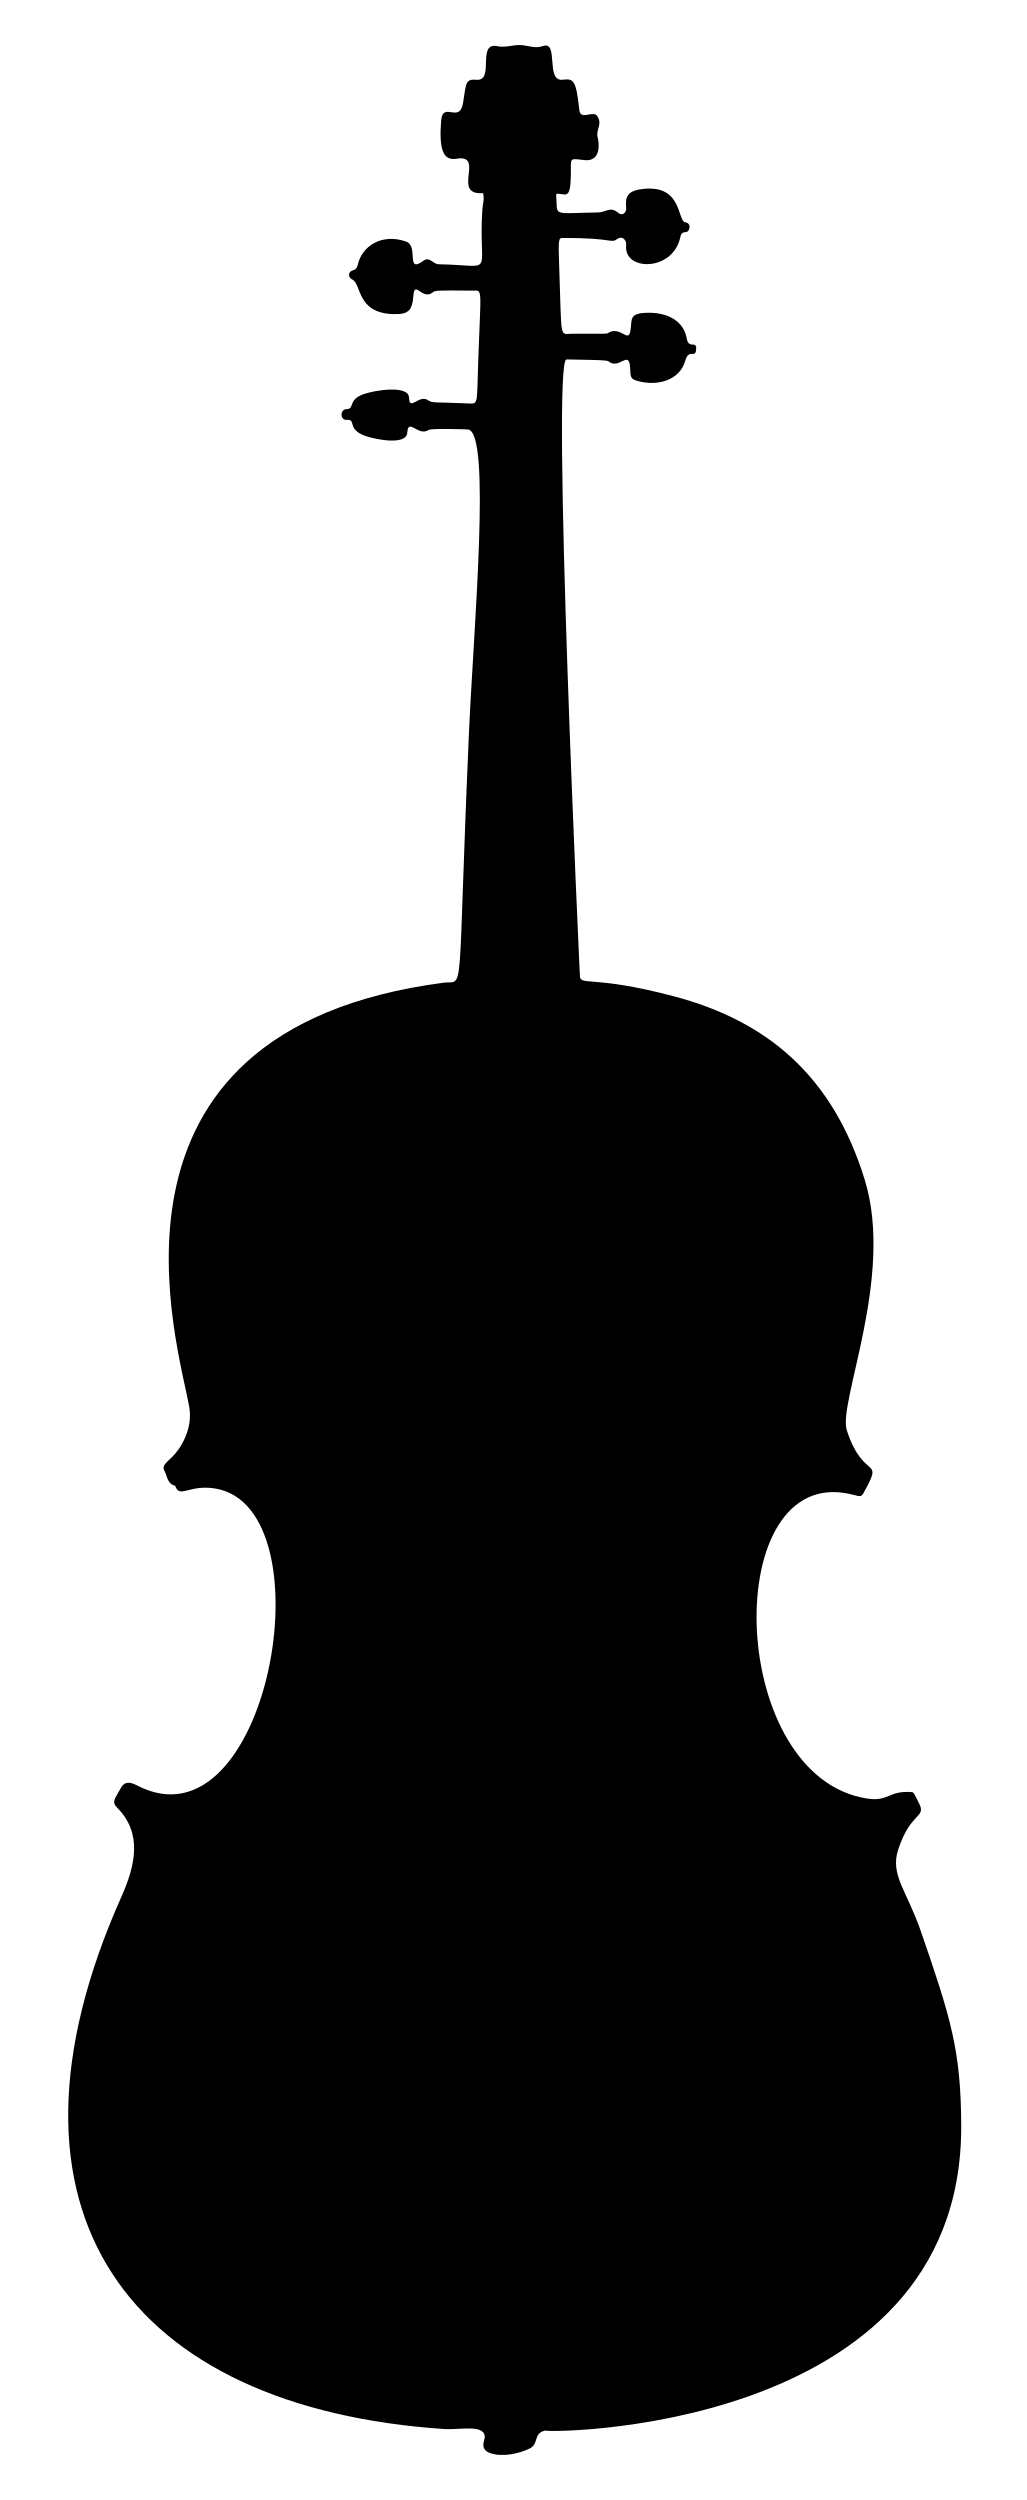
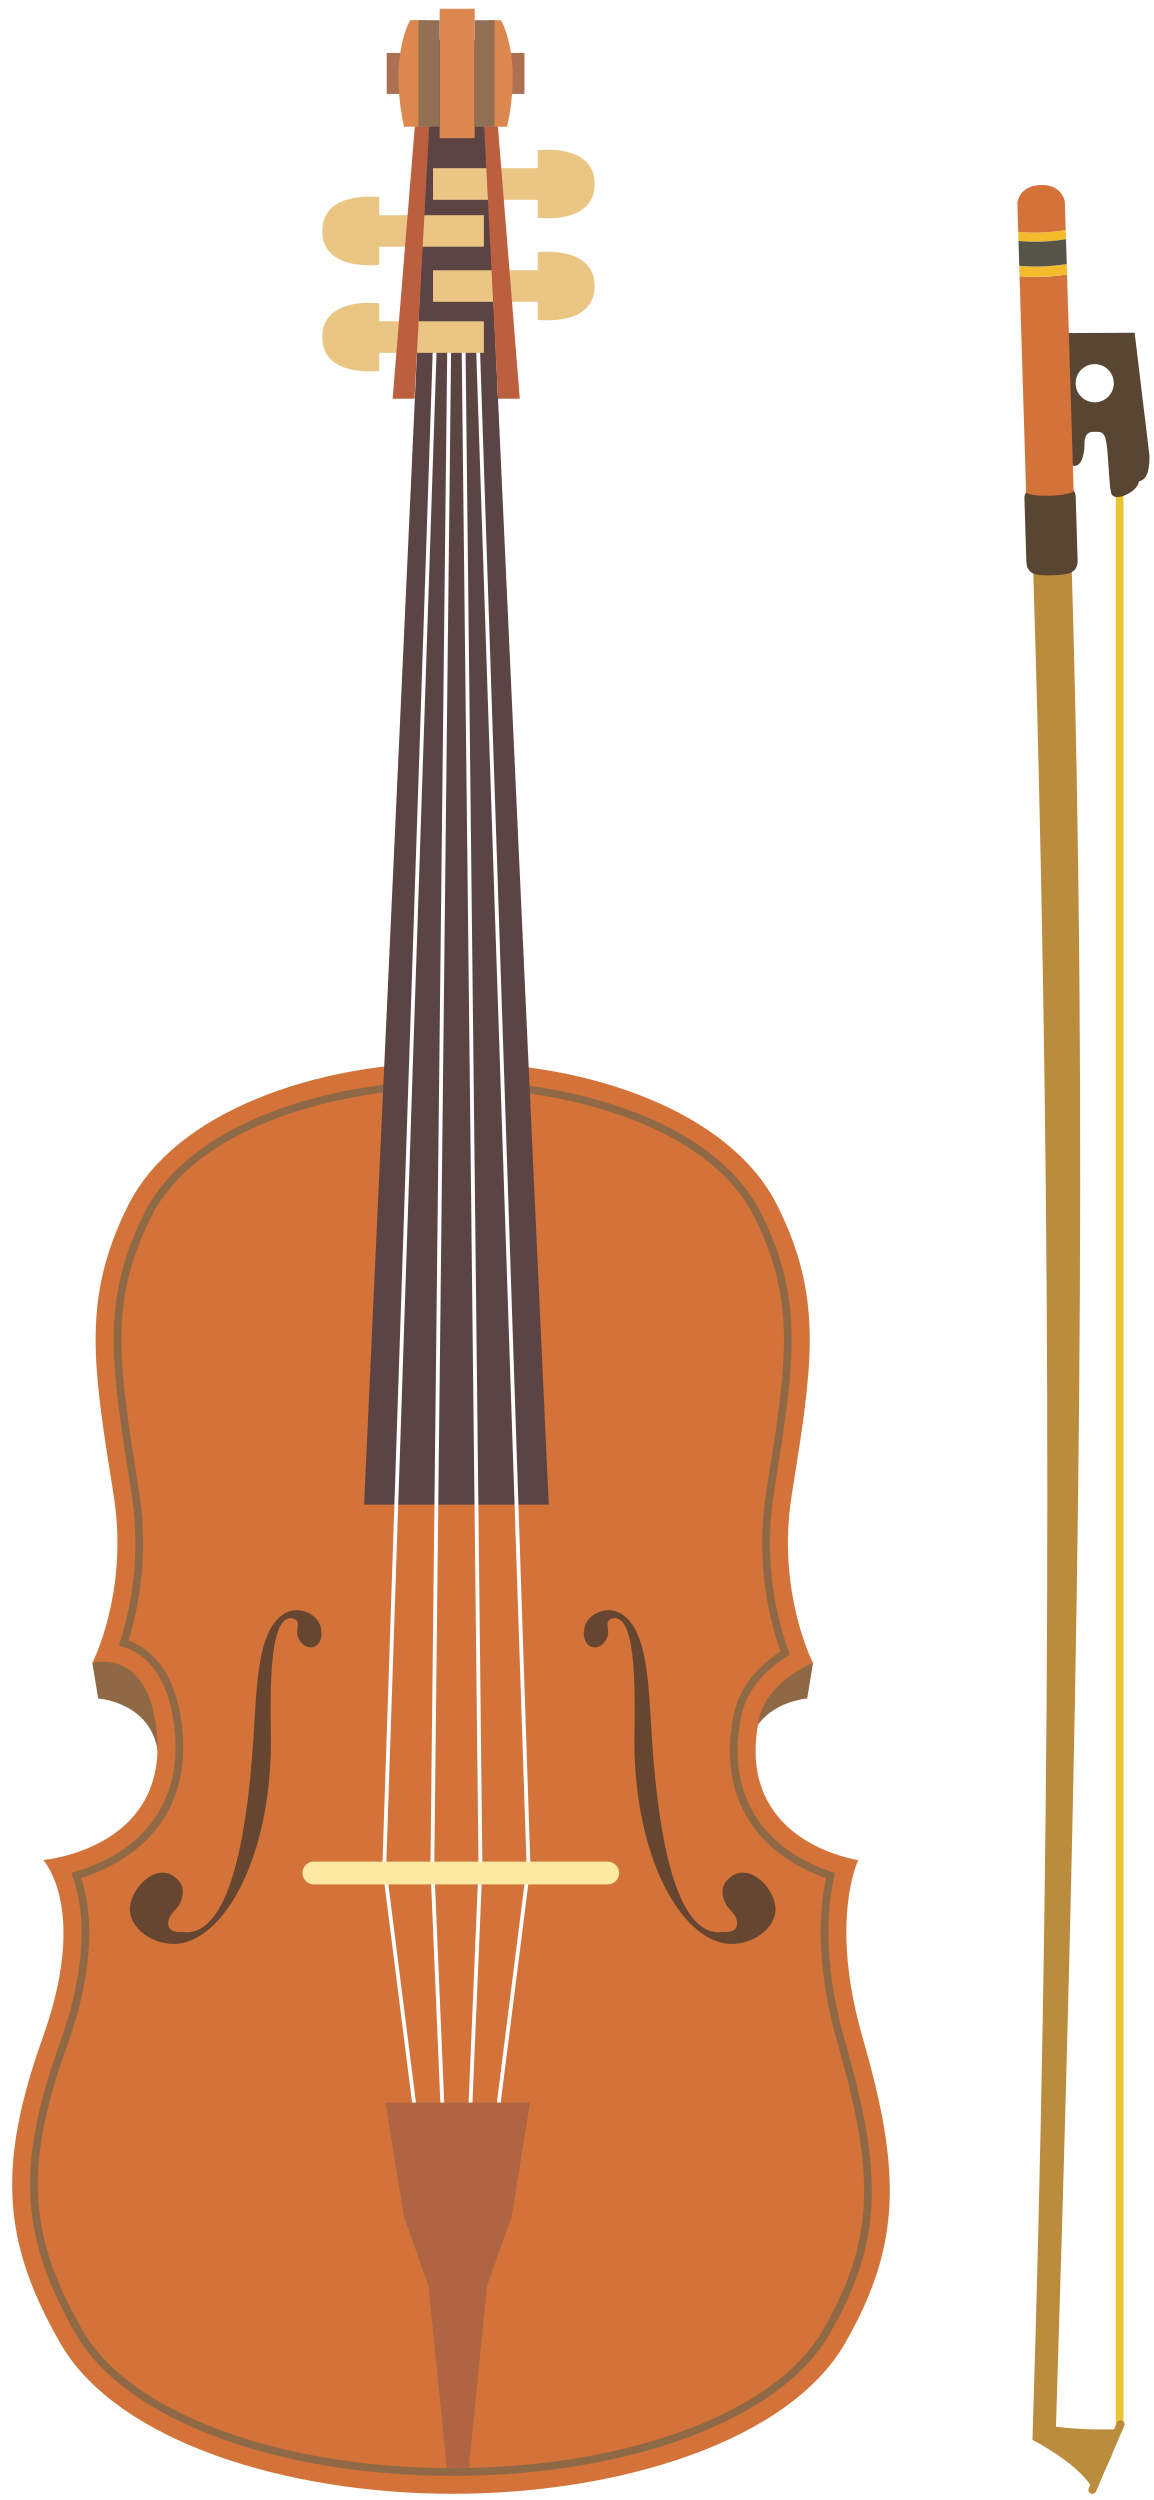
- <svg xmlns="http://www.w3.org/2000/svg" viewBox="0 0 681.726 1659.786">
-   <path fill="currentColor" d="M320.681,128.218c-21.337,1.566,1.703-26.067-17.587-22.838c-8.983,1.504-11.67-6.28-10.238-25.02 c1.058-13.837,12.361,2.367,14.627-12.315c2.02-13.094,1.49-15.678,8.891-15.087c12.318,0.983-0.19-25.322,13.965-22.271 c5.223,1.126,10.336-1.02,15.309-0.775c4.845,0.239,9.716,2.516,14.615,0.719c11.167-4.095,1.513,23.742,13.371,22.301 c7.19-0.874,8.84,0.195,10.964,20.003c0.815,7.6,9.343-0.245,12.07,4.304c3.569,5.954-1.599,8.542,0.335,14.894 c0.438,1.439,2.739,15.466-8.951,14.156c-10.415-1.167-8.939-1.7-9.04,8.715c-0.176,18.229-3.092,13.598-9.335,13.598 c-0.217,0.32-0.446,0.502-0.433,0.663c1.201,14.844-3.901,12.261,27.797,11.789c5.585-0.083,7.949-4.422,13.623,0.406 c2.556,2.175,5.488-0.329,5.061-3.848c-0.856-7.054,1.615-10.605,8.558-11.785c29.187-4.957,25.096,20.978,30.721,21.769 c4.386,0.617,3.034,6.537,0.146,6.527c-2.991-0.01-3.186,2.205-3.667,4.149c-5.52,22.33-37.679,21.646-35.759,4.531 c0.405-3.609-2.791-6.322-5.685-4.308c-5.099,3.549-1.397-0.643-36.435-0.51c-2.777,0.011-2.986,0.833-2.366,18.403 c1.788,50.696,0.022,45.156,8.785,45.17c23.049,0.037,22.577,0.183,23.577-0.428c8.52-5.201,13.445,7.053,14.95-1.565 c1.283-7.348-1.302-11.487,10.693-11.9c12.862-0.443,24.48,4.623,26.691,17.056c1.283,7.211,6.385,1.312,6.266,6.702 c-0.163,7.371-4.829-0.64-7.278,8.129c-3.622,12.969-18.365,16.99-31.362,13.453c-5.513-1.501-4.828-2.961-5.229-9.045 c-0.757-11.488-6.704,0.62-13.355-3.364c-2.016-1.208,2.083-1.5-28.877-1.963c-10.194-0.152,8.895,410.076,8.895,408.928 c0.002,7.545,7.617-0.589,62.358,13.886c61.756,16.33,105.464,52.546,126.783,121.9c19.754,64.261-17.942,147.898-11.922,166.295 c11.388,34.805,25.315,16.071,10.805,42.106c-1.738,3.12-4.13,0.668-12.778-0.603c-82.523-12.134-76.615,189.373,15.851,202.991 c13.842,2.039,13.87-5.445,29.095-4.349c1.618,0.117,1.742,1.115,4.99,7.492c5.012,9.839-5.671,5.358-13.896,30.849 c-5.418,16.79,5.874,27.267,15.145,54.213c19.672,57.177,26.589,78.47,26.741,129.137 c0.621,206.683-283.259,203.854-276.073,202.131c-8.525,2.044-3.965,8.786-10.388,11.957c-7.337,3.621-18.302,5.866-26.319,3.066 c-7.1-2.479-3.663-8.649-3.562-10.128c0.647-9.4-16.676-5.154-26.465-5.804C86.39,1598.828-13.015,1469.096,80.642,1259.195 c9.23-20.685,14.06-42.084-2.805-58.991c-3.924-3.934-1.511-5.979,1.797-12.055c1.301-2.391,3.219-7.03,11.239-2.833 c87.257,45.671,128.041-183.684,52.394-197.001c-17.625-3.103-24.006,6.979-26.949-1.881c-5.311-1.223-5.185-6.356-7.168-9.971 c-1.68-3.063,0.422-4.683,4.951-8.976c5.704-5.408,13.924-18.543,11.625-32.801c-6.207-38.494-75.39-250.404,169.002-282.28 c14.131-1.843,8.615,15.833,16.614-165.858c3.053-69.352,15.069-200.748-0.827-201.434c-1.012-0.044-24.151-0.888-26.005,0.353 c-6.903,4.622-13.459-8.467-14.111,1.771c-0.553,8.686-21.06,4.538-27.73,2.214c-12.642-4.406-5.946-11.223-12.257-10.687 c-4.955,0.42-4.681-7.009-0.465-7.1c5.887-0.128,0.593-6.062,11.364-9.962c7.035-2.547,29.937-6.351,30.242,2.276 c0.337,9.507,6.477-2.482,12.771,1.795c2.912,1.979,3.369,1.046,27.721,2.13c5.63,0.251,4.48-0.83,5.478-29.066 c1.772-50.143,3.175-45.803-4.459-45.883c-24.553-0.256-24.075-0.11-25.831,1.238c-7.026,5.396-11.94-8.69-12.779,2.178 c-0.777,10.066-3.518,12.543-13.68,12.166c-24.149-0.897-20.599-19.939-26.921-22.982c-2.95-1.42-2.808-5.157,0.295-6.027 c2.714-0.761,3.059-2.306,3.534-4.295c2.779-11.62,15.584-20.59,31.926-14.86c8.646,3.032-0.583,21.617,11.563,12.73 c4.112-3.009,6.148,2.265,10.157,2.344c38.833,0.763,26.008,8.901,28.919-36.437C320.471,135.541,321.769,132.086,320.681,128.218z " />
+ <svg xmlns="http://www.w3.org/2000/svg" version="1.1" x="0" y="0" width="333" height="722" viewBox="0 0 333 722">
+   <g id="Layer_1">
+     <g>
+       <path d="M26.67,480.246 L28.344,490.526 C28.344,490.526 45.004,491.651 45.777,507.958 L52.227,506.476 C52.227,506.476 43.391,469.88 26.67,480.246" fill="#8F6946" />
+       <path d="M234.795,480.246 L233.122,490.526 C233.122,490.526 216.461,491.651 215.691,507.958 L209.24,506.476 C209.24,506.476 218.077,469.88 234.795,480.246" fill="#8F6946" />
+       <path d="M249.126,588.479 C239.357,554.627 247.859,537.181 247.859,537.181 C247.859,537.181 212.005,532.242 219.164,496.702 C221.433,485.439 234.795,480.247 234.795,480.247 C234.795,480.247 224.195,459.767 228.648,431.81 C234.623,394.29 237.931,375.099 224.459,348.091 C210.984,321.089 170.254,306.814 130.733,306.814 C91.211,306.814 50.484,321.089 37.009,348.091 C23.537,375.099 26.843,394.29 32.816,431.81 C37.27,459.767 26.67,480.247 26.67,480.247 C26.67,480.247 41.279,475.962 44.801,496.702 C51.119,533.891 12.467,537.181 12.467,537.181 C12.467,537.181 25.753,550.987 12.341,588.479 C-1.201,626.33 1.121,648.245 17.412,676.708 C33.704,705.164 82.945,720.21 130.733,720.21 C178.519,720.21 227.764,705.164 244.059,676.708 C260.355,648.245 260.272,627.102 249.126,588.479" fill="#D37239" />
+       <path d="M237.622,673.024 C230.926,684.742 216.856,694.738 198.101,701.742 C179.353,708.753 155.962,712.791 130.733,712.79 C105.503,712.791 82.111,708.753 63.365,701.742 C44.611,694.738 30.545,684.742 23.851,673.024 C15.116,657.748 10.918,644.964 10.914,630.778 C10.913,619.187 13.734,606.603 19.327,590.977 C24.127,577.561 25.789,566.766 25.789,558.253 C25.79,551.605 24.771,546.365 23.454,542.353 C30.264,540.2 39.078,536.029 45.357,527.932 C50.395,521.427 52.927,513.562 52.922,504.612 C52.922,501.677 52.652,498.624 52.114,495.458 C50.883,488.202 48.429,483.15 45.479,479.681 C42.867,476.606 39.88,474.8 37.108,473.769 C39.188,467.084 41.331,457.365 41.332,445.668 C41.332,440.954 40.983,435.92 40.142,430.639 L39.899,429.11 C37.136,411.779 35.057,398.686 35.059,387.046 C35.065,374.736 37.351,364.039 43.647,351.4 C46.815,345.055 51.674,339.556 57.746,334.871 C66.85,327.844 78.679,322.67 91.445,319.269 C104.21,315.866 117.907,314.232 130.733,314.232 C147.836,314.231 166.487,317.14 182.411,323.264 C190.373,326.325 197.653,330.188 203.724,334.872 C209.795,339.557 214.654,345.057 217.823,351.403 C224.115,364.037 226.401,374.732 226.408,387.041 C226.41,398.674 224.332,411.759 221.569,429.08 L221.321,430.639 C220.482,435.915 220.135,440.943 220.135,445.652 C220.135,459.353 223.071,470.339 225.404,476.92 C222.968,478.524 220.221,480.692 217.797,483.503 C215.123,486.603 212.845,490.497 211.889,495.226 C211.159,498.857 210.793,502.346 210.793,505.686 C210.789,513.844 212.993,521.127 217.388,527.311 C223.413,535.786 232.179,540.171 238.565,542.401 C237.735,546.315 237.029,551.548 237.029,558.091 C237.029,566.703 238.249,577.55 241.997,590.535 C247.01,607.899 249.558,621.165 249.557,632.751 C249.549,647.079 245.699,658.895 237.622,673.024 M244.136,589.918 C240.443,577.127 239.255,566.492 239.255,558.091 C239.255,551.17 240.062,545.763 240.945,541.918 L241.173,540.928 L240.208,540.612 C234.015,538.582 225.104,534.348 219.202,526.023 C215.088,520.222 213.021,513.451 213.018,505.686 C213.018,502.508 213.367,499.167 214.07,495.666 C214.935,491.383 216.999,487.838 219.482,484.956 C221.965,482.075 224.865,479.871 227.34,478.315 L228.102,477.836 L227.792,476.99 C225.486,470.711 222.359,459.609 222.359,445.652 C222.359,441.052 222.699,436.141 223.518,430.989 L223.767,429.429 C226.525,412.112 228.631,398.943 228.633,387.041 C228.639,374.453 226.245,363.293 219.814,350.41 C216.467,343.706 211.364,337.957 205.082,333.11 C195.656,325.84 183.572,320.58 170.597,317.119 C157.62,313.661 143.748,312.008 130.733,312.007 C113.381,312.009 94.505,314.944 78.259,321.187 C70.137,324.31 62.67,328.262 56.387,333.109 C50.105,337.956 45.003,343.704 41.656,350.407 C35.222,363.295 32.828,374.458 32.834,387.046 C32.836,398.956 34.942,412.13 37.702,429.46 L37.945,430.988 C38.767,436.148 39.106,441.063 39.107,445.668 C39.107,457.696 36.783,467.6 34.662,474.125 L34.313,475.197 L35.39,475.531 C38.116,476.379 41.131,478.005 43.784,481.123 C46.434,484.242 48.738,488.88 49.921,495.831 C50.439,498.885 50.697,501.813 50.697,504.612 C50.692,513.151 48.316,520.463 43.598,526.57 C37.412,534.567 28.406,538.595 21.72,540.558 L20.585,540.892 L20.988,542.003 C22.395,545.896 23.564,551.232 23.564,558.253 C23.564,566.475 21.959,577.013 17.232,590.227 C11.595,605.98 8.689,618.817 8.688,630.778 C8.684,645.425 13.071,658.674 21.92,674.129 C29.035,686.531 43.543,696.698 62.586,703.826 C81.637,710.948 105.265,715.013 130.733,715.014 C156.2,715.013 179.828,710.948 198.881,703.826 C217.925,696.698 232.435,686.531 239.554,674.129 C247.749,659.822 251.789,647.497 251.781,632.751 C251.779,620.834 249.172,607.375 244.136,589.918" fill="#8F6946" />
+       <path d="M122.022,27.135 L111.689,27.135 L111.689,15.298 L122.022,15.298 z" fill="#AC7152" />
+       <path d="M151.465,27.135 L141.131,27.135 L141.131,15.298 L151.465,15.298 z" fill="#AC7152" />
+       <path d="M92.005,468.411 C90.151,465.352 85.352,463.754 81.737,466.256 C74.372,471.355 74.236,485.871 73.173,502.284 C71.03,535.377 65.011,559.709 52.68,557.954 C52.472,557.924 52.283,557.974 52.091,557.977 C51.751,557.977 51.416,557.968 51.083,557.934 C48.341,557.597 48.297,555.589 48.867,554 C49.458,552.358 51.078,551.396 51.876,549.89 C52.923,547.913 53.281,545.212 51.803,543.398 C46.382,536.751 38.162,544.329 37.53,550.755 C36.926,556.893 44.726,562.303 51.909,561.295 C52.143,561.265 52.382,561.213 52.623,561.17 C52.77,561.139 52.92,561.126 53.064,561.088 L53.064,561.072 C66.381,557.867 78.935,533.513 78.224,500.087 C77.656,473.335 80.347,466.987 84.362,467.324 C85.222,467.509 86.006,468.112 86.012,468.76 C86.027,470.79 85.317,471.688 86.483,473.665 C88.277,476.704 91.994,476.437 92.757,472.929 C93.059,471.537 92.771,469.675 92.005,468.411" fill="#674631" />
+       <path d="M169.461,468.411 C171.315,465.352 176.114,463.754 179.729,466.256 C187.095,471.355 187.231,485.871 188.294,502.284 C190.438,535.377 196.456,559.709 208.784,557.954 C208.994,557.924 209.186,557.974 209.375,557.977 C209.716,557.977 210.051,557.968 210.386,557.934 C213.125,557.597 213.171,555.589 212.601,554 C212.01,552.358 210.389,551.396 209.59,549.89 C208.541,547.913 208.186,545.212 209.662,543.398 C215.084,536.751 223.305,544.329 223.935,550.755 C224.538,556.893 216.739,562.303 209.557,561.295 C209.324,561.265 209.084,561.213 208.844,561.17 C208.695,561.139 208.547,561.126 208.403,561.088 L208.403,561.072 C195.085,557.867 182.531,533.513 183.242,500.087 C183.811,473.335 181.119,466.987 177.104,467.324 C176.244,467.509 175.462,468.112 175.454,468.76 C175.439,470.79 176.149,471.688 174.983,473.665 C173.188,476.704 169.472,476.437 168.709,472.929 C168.407,471.537 168.693,469.675 169.461,468.411" fill="#674631" />
+       <path d="M139.105,12.282 L131.813,9.591 L124.531,12.282 L105.153,434.527 L158.48,434.527 z" fill="#5C4444" />
+       <path d="M139.745,62.148 L109.514,62.148 L109.514,56.945 C109.514,56.945 93.082,54.81 93.082,66.709 C93.082,78.61 109.514,76.474 109.514,76.474 L109.514,71.266 L139.745,71.266 z" fill="#EAC584" />
+       <path d="M125.063,78.047 L155.291,78.047 L155.291,72.844 C155.291,72.844 171.728,70.709 171.728,82.61 C171.728,94.504 155.291,92.368 155.291,92.368 L155.291,87.163 L125.063,87.163 z" fill="#EAC584" />
+       <path d="M125.063,48.582 L155.291,48.582 L155.291,43.379 C155.291,43.379 171.728,41.241 171.728,53.14 C171.728,65.039 155.291,62.903 155.291,62.903 L155.291,57.695 L125.063,57.695 z" fill="#EAC584" />
+       <path d="M125.104,97.326 L110.416,539.156 L111.528,539.191 L126.219,97.364" fill="#FEFEFE" />
+       <path d="M129.202,97.338 L124.306,539.168 L125.419,539.18 L130.317,97.351" fill="#FEFEFE" />
+       <path d="M133.302,97.351 L138.2,539.181 L139.313,539.168 L134.414,97.338" fill="#FEFEFE" />
+       <path d="M137.399,97.364 L152.088,539.191 L153.201,539.156 L138.511,97.326" fill="#FEFEFE" />
+       <path d="M125.104,655.476 L110.416,539.206 L111.528,539.17 L126.219,655.443" fill="#FEFEFE" />
+       <path d="M129.202,655.465 L124.306,539.194 L125.419,539.181 L130.317,655.452" fill="#FEFEFE" />
+       <path d="M133.302,655.452 L138.2,539.181 L139.313,539.193 L134.414,655.465" fill="#FEFEFE" />
+       <path d="M137.399,655.442 L152.088,539.17 L153.201,539.206 L138.511,655.475" fill="#FEFEFE" />
+       <path d="M111.346,607.238 L116.659,640.159 L123.741,660.038 L129.054,712.836 L135.368,712.836 L140.679,660.038 L147.764,640.159 L153.074,607.238 z" fill="#AF6444" />
+       <path d="M178.8,540.917 C178.8,542.735 177.326,544.209 175.508,544.209 L90.639,544.209 C88.822,544.209 87.347,542.735 87.347,540.917 C87.347,539.099 88.822,537.625 90.639,537.625 L175.508,537.625 C177.326,537.625 178.8,539.099 178.8,540.917" fill="#FFE8A2" />
+       <path d="M139.745,92.786 L109.514,92.786 L109.514,87.586 C109.514,87.586 93.082,85.448 93.082,97.349 C93.082,109.248 109.514,107.112 109.514,107.112 L109.514,101.904 L139.745,101.904 z" fill="#EAC584" />
+       <path d="M121.937,10.261 L113.394,115.158 L119.699,115.158 L125.375,10.261 z" fill="#BC5F3F" />
+       <path d="M141.689,10.258 L138.497,10.258 L143.828,115.158 L150.115,115.158 z" fill="#BC5F3F" />
+       <path d="M118.464,5.836 C118.464,5.836 112.218,16.062 116.684,36.596 L123.099,36.596 L123.099,5.836 z" fill="#DB874E" />
+       <path d="M126.974,39.901 L137.09,39.901 L137.09,2.529 L126.974,2.529 z" fill="#DB874E" />
+       <path d="M144.682,5.836 L140.962,5.836 L140.962,36.596 L146.462,36.596 C150.925,16.062 144.682,5.836 144.682,5.836" fill="#DB874E" />
+       <path d="M120.858,36.596 L126.973,36.596 L126.973,5.836 L120.858,5.836 z" fill="#917054" />
+       <path d="M137.09,36.596 L142.835,36.596 L142.835,5.836 L137.09,5.836 z" fill="#917054" />
+       <path d="M322.237,132.503 L322.237,701.38 L324.463,701.38 L324.463,132.503" fill="#E9C52F" />
+       <path d="M324.678,700.574 C324.929,699.993 324.662,699.321 324.082,699.07 C323.496,698.817 322.826,699.086 322.571,699.669 L321.744,701.597 C319.486,701.666 312.331,701.784 304.965,700.832 C309.96,541.485 313.917,382.035 310.925,222.664 C310.513,200.867 309.984,179.072 309.298,157.28 L298.174,157.28 C298.855,178.921 299.448,200.565 299.967,222.212 C303.82,383.007 303.226,543.882 298.174,704.651 C298.174,704.651 309.993,710.603 314.871,717.573 L314.426,718.611 C314.173,719.194 314.44,719.867 315.028,720.118 C315.608,720.366 316.281,720.1 316.533,719.514 L319.951,711.567 C320.498,710.544 321.002,709.406 321.419,708.153 z" fill="#BB8B3E" />
+       <path d="M316.178,116.189 C313.135,116.205 310.657,113.747 310.641,110.703 C310.625,107.659 313.081,105.178 316.127,105.165 C319.168,105.147 321.65,107.603 321.665,110.649 C321.68,113.695 319.222,116.176 316.178,116.189 M327.684,96.098 L307.344,96.195 L307.494,128.433 C307.494,128.433 307.497,134.567 310.357,134.554 C312.731,134.542 313.196,129.983 313.191,128.779 C313.184,127.571 313.091,124.735 315.667,124.722 C318.238,124.712 319.22,124.369 319.749,129.585 C320.279,134.802 320.309,140.677 320.982,142.604 C321.869,145.151 328.563,142.128 328.929,139.035 C330.758,138.578 331.998,136.997 331.973,131.682 z" fill="#584532" />
+       <path d="M311.214,161.715 C311.339,165.805 308.026,166.004 303.94,166.127 C299.85,166.25 296.532,166.255 296.406,162.165 L295.852,143.895 C295.765,140.989 299.069,140.656 303.164,140.529 C307.249,140.408 310.569,140.362 310.658,143.447 z" fill="#584532" />
+       <path d="M307.857,69.077 L307.778,66.443 C302.537,67.323 297.775,67.289 294.058,66.957 L294.134,69.589 C297.859,69.924 302.617,69.954 307.857,69.077" fill="#F4BC2D" />
+       <path d="M307.778,66.443 L307.527,58.274 C307.527,58.274 306.865,53.24 300.516,53.431 C294.166,53.626 293.804,58.688 293.804,58.688 L294.058,66.957 C297.775,67.29 302.537,67.323 307.778,66.443" fill="#D37239" />
+       <path d="M294.447,79.748 L296.347,142.319 C296.347,142.319 297.603,143.334 303.225,143.165 C308.843,142.994 310.067,141.902 310.067,141.902 L308.167,79.236 C302.928,80.116 298.166,80.083 294.447,79.748" fill="#D37239" />
+       <path d="M294.356,76.761 L294.448,79.749 C298.167,80.084 302.929,80.117 308.168,79.237 L308.079,76.247 C302.837,77.127 298.078,77.096 294.356,76.761" fill="#F4BC2D" />
+       <path d="M294.135,69.589 L294.356,76.761 C298.077,77.096 302.837,77.127 308.078,76.247 L307.858,69.077 C302.617,69.955 297.86,69.924 294.135,69.589" fill="#565446" />
+     </g>
+   </g>
</svg>
